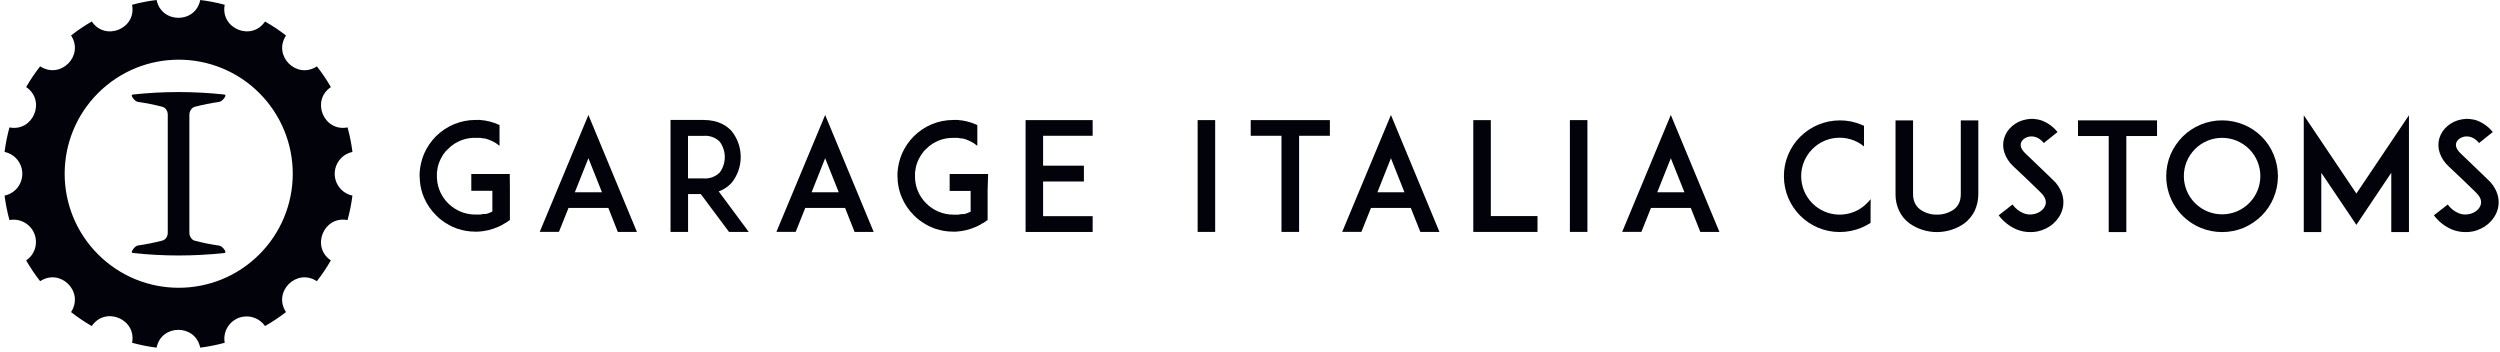
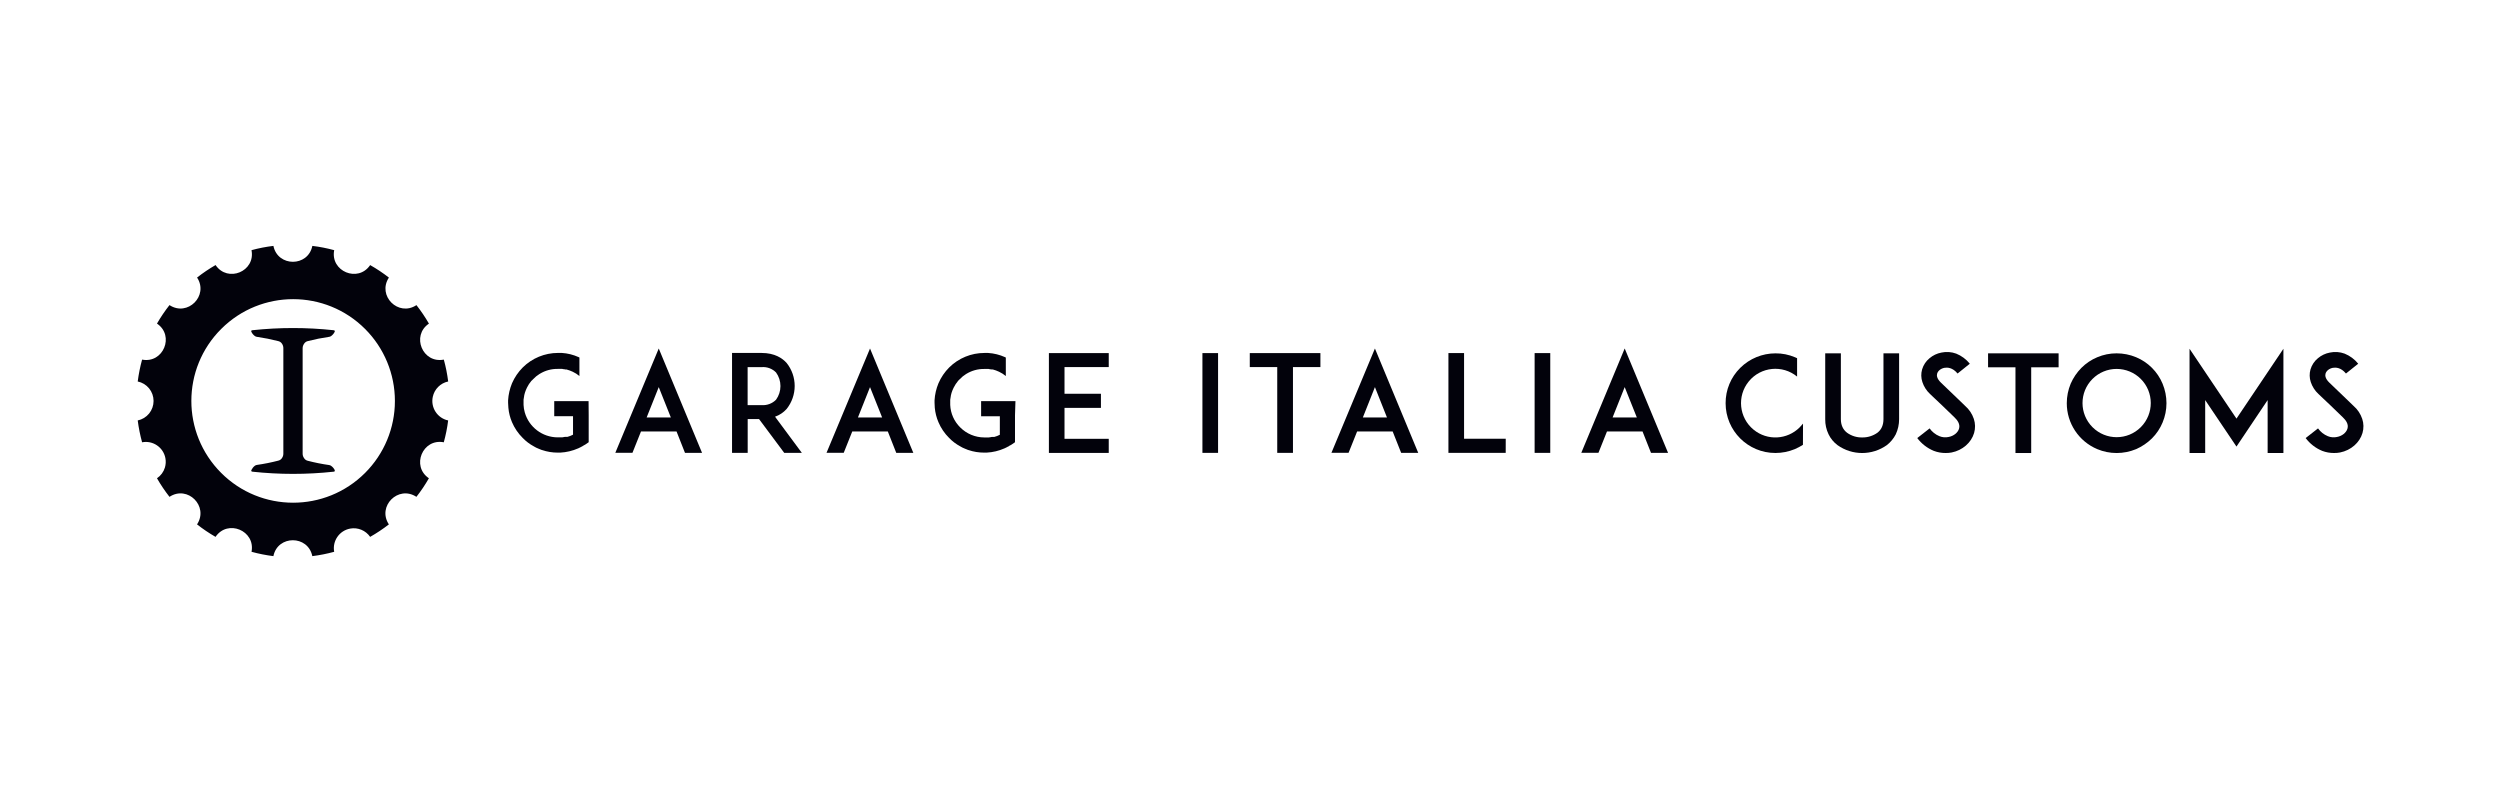
- <svg xmlns="http://www.w3.org/2000/svg" width="448" height="63" viewBox="0 0 448 63" fill="none">
-   <path d="M91.375 33.996V39.423L90.673 39.905L90.615 39.937C90.584 39.962 90.55 39.98 90.51 39.988C90.51 39.988 90.453 40.042 90.427 40.042C90.416 40.06 90.398 40.074 90.378 40.083C90.358 40.085 90.341 40.085 90.321 40.083C90.293 40.117 90.256 40.145 90.213 40.163C90.178 40.163 90.147 40.185 90.133 40.22C90.107 40.277 90.076 40.22 90.05 40.277L89.913 40.325C89.879 40.331 89.85 40.351 89.833 40.382C89.796 40.417 89.75 40.437 89.699 40.44L89.644 40.491H89.593C89.55 40.522 89.504 40.551 89.456 40.571L89.267 40.654C88.131 41.156 86.914 41.445 85.675 41.511H85.161C84.093 41.513 83.03 41.339 82.019 40.996C81.905 40.996 81.822 40.914 81.716 40.888L81.317 40.725C80.977 40.599 80.651 40.437 80.343 40.242C79.523 39.803 78.778 39.24 78.132 38.569C77.215 37.663 76.481 36.587 75.976 35.399C75.585 34.482 75.339 33.508 75.251 32.514C75.251 32.189 75.193 31.837 75.193 31.512V30.998C75.265 29.827 75.53 28.679 75.976 27.593C76.49 26.405 77.224 25.323 78.141 24.406C80.02 22.541 82.562 21.493 85.212 21.493H85.726C85.806 21.479 85.889 21.479 85.969 21.493C87.14 21.567 88.285 21.853 89.353 22.336L89.516 22.416V26.128C89.105 25.786 88.653 25.497 88.168 25.272C87.765 25.083 87.345 24.929 86.914 24.812C86.888 24.823 86.86 24.823 86.834 24.812H86.646C86.623 24.812 86.603 24.797 86.589 24.78C86.469 24.789 86.349 24.772 86.237 24.732H86.189C86.152 24.718 86.115 24.706 86.075 24.7H86.026C85.992 24.712 85.952 24.712 85.917 24.7H85.124C83.875 24.686 82.65 25.023 81.585 25.671C81.542 25.703 81.496 25.731 81.448 25.754C81.011 26.026 80.614 26.351 80.263 26.725C80.137 26.834 80.02 26.951 79.911 27.076H79.88C79.749 27.239 79.643 27.402 79.529 27.559L79.48 27.616L79.317 27.859C79.289 27.89 79.269 27.928 79.26 27.968C78.869 28.602 78.586 29.296 78.426 30.024V30.072C78.378 30.358 78.321 30.612 78.295 30.881V31.195C78.281 31.32 78.281 31.446 78.295 31.572C78.281 31.689 78.281 31.806 78.295 31.923C78.318 32.434 78.401 32.943 78.54 33.434C79.38 36.393 82.079 38.438 85.155 38.449H85.341C85.366 38.46 85.398 38.46 85.423 38.449H86.043C86.243 38.426 86.443 38.389 86.64 38.343H86.689C86.726 38.355 86.766 38.355 86.803 38.343H86.883C86.883 38.343 86.909 38.343 86.923 38.343C86.934 38.343 86.948 38.343 86.96 38.343C86.997 38.329 87.034 38.329 87.071 38.343H87.123C87.508 38.24 87.879 38.095 88.231 37.909V34.196H84.458V31.175H91.352L91.375 33.996Z" fill="#02020B" />
-   <path d="M107.873 34.454L105.443 28.354L103.01 34.454H107.873ZM109.016 37.264H101.876L100.162 41.548H96.721L105.443 20.605L114.136 41.557H110.709L109.016 37.264Z" fill="#02020B" />
-   <path d="M126.101 31.974C127.174 32.054 128.231 31.66 128.991 30.894C130.179 29.261 130.179 27.044 128.991 25.411C128.614 25.031 128.16 24.739 127.66 24.554C127.163 24.371 126.629 24.3 126.101 24.345H123.29V31.974H126.101ZM134.174 41.558H130.639L125.586 34.781H123.302V41.558H120.16V21.498H126.098C128.748 21.498 130.284 22.575 131.113 23.497C133.28 26.202 133.28 30.052 131.113 32.756C130.482 33.456 129.685 33.987 128.794 34.298L134.174 41.558Z" fill="#02020B" />
-   <path d="M150.3 34.454L147.869 28.354L145.442 34.454H150.3ZM151.442 37.264H144.302L142.589 41.548H139.133L147.869 20.605L156.563 41.557H153.136L151.442 37.264Z" fill="#02020B" />
-   <path d="M176.982 33.998V39.424L176.28 39.907L176.225 39.938C176.194 39.964 176.157 39.981 176.117 39.989C176.117 39.989 176.06 40.044 176.037 40.044C176.023 40.058 176.008 40.072 175.988 40.081C175.968 40.084 175.948 40.084 175.928 40.081C175.897 40.115 175.86 40.144 175.817 40.161C175.783 40.161 175.754 40.186 175.743 40.218C175.717 40.275 175.686 40.218 175.66 40.275L175.523 40.323C175.489 40.329 175.457 40.349 175.44 40.381C175.403 40.415 175.357 40.435 175.309 40.438L175.252 40.489H175.197C175.157 40.52 175.112 40.549 175.063 40.569L174.877 40.652C173.744 41.154 172.524 41.446 171.285 41.509H170.776C169.708 41.511 168.646 41.337 167.635 40.995C167.529 40.995 167.446 40.912 167.349 40.886L166.941 40.723C166.601 40.595 166.275 40.432 165.97 40.241C165.15 39.801 164.405 39.235 163.756 38.567C162.842 37.662 162.111 36.585 161.609 35.4C161.215 34.483 160.969 33.509 160.875 32.515C160.875 32.19 160.826 31.838 160.826 31.513V30.999C160.895 29.828 161.16 28.68 161.609 27.597C162.12 26.409 162.851 25.327 163.765 24.41C165.647 22.542 168.192 21.494 170.845 21.497H171.35C171.43 21.483 171.516 21.483 171.596 21.497C172.764 21.571 173.906 21.857 174.975 22.337L175.137 22.417V26.129C174.726 25.787 174.272 25.501 173.789 25.273C173.387 25.084 172.967 24.93 172.536 24.813C172.51 24.824 172.481 24.824 172.456 24.813H172.267C172.267 24.813 172.247 24.816 172.236 24.813C172.224 24.807 172.216 24.799 172.21 24.79C172.09 24.799 171.97 24.781 171.859 24.741H171.804C171.77 24.727 171.733 24.716 171.696 24.71H171.647C171.61 24.721 171.57 24.721 171.533 24.71H170.782C169.534 24.696 168.306 25.033 167.238 25.681C167.195 25.712 167.152 25.741 167.106 25.764C166.669 26.035 166.27 26.361 165.915 26.735C165.793 26.846 165.676 26.963 165.564 27.086C165.433 27.249 165.321 27.412 165.213 27.569L165.159 27.626L165.002 27.869C164.97 27.897 164.95 27.934 164.944 27.977C164.547 28.608 164.262 29.305 164.105 30.034V30.082C164.053 30.368 163.999 30.622 163.973 30.89V31.204C163.956 31.33 163.956 31.456 163.973 31.581C163.959 31.698 163.959 31.816 163.973 31.933C164.045 33.635 164.762 35.243 165.973 36.439C167.258 37.733 169.006 38.461 170.828 38.464H171.016C171.042 38.476 171.073 38.476 171.099 38.464H171.719C171.907 38.464 172.119 38.384 172.347 38.359H172.396C172.433 38.37 172.473 38.37 172.51 38.359H172.584C172.61 38.347 172.638 38.347 172.664 38.359C172.698 38.344 172.738 38.344 172.773 38.359C172.793 38.364 172.81 38.364 172.83 38.359C173.215 38.256 173.587 38.11 173.938 37.925V34.212H170.177V31.176H177.074L176.982 33.998Z" fill="#02020B" />
-   <path d="M186.921 29.689H194.235V32.525H186.921V38.736H195.803V41.569H183.785V21.523H195.803V24.331H186.921V29.689Z" fill="#02020B" />
-   <path d="M217.759 21.523H214.617V41.558H217.759V21.523Z" fill="#02020B" />
-   <path d="M238.312 24.331H232.8V41.558H229.641V24.331H224.129V21.523H238.312V24.331Z" fill="#02020B" />
-   <path d="M251.676 34.454L249.257 28.354L246.829 34.454H251.676ZM252.818 37.264H245.678L243.965 41.548H240.523L249.257 20.605L257.95 41.557H254.523L252.818 37.264Z" fill="#02020B" />
-   <path d="M275.517 41.558H264.014V21.523H267.155V38.725H275.523L275.517 41.558Z" fill="#02020B" />
-   <path d="M284.466 21.523H281.324V41.558H284.466V21.523Z" fill="#02020B" />
-   <path d="M301.85 34.455L299.411 28.354L296.98 34.455H301.85ZM302.992 37.265H295.852L294.139 41.549H290.697L299.411 20.598L308.119 41.557H304.691L302.992 37.265Z" fill="#02020B" />
-   <path d="M46.465 45.595C38.477 53.569 25.537 53.56 17.563 45.572C9.589 37.584 9.598 24.644 17.586 16.67C25.574 8.696 38.514 8.705 46.488 16.693C50.318 20.529 52.465 25.726 52.462 31.144C52.462 36.568 50.303 41.765 46.465 45.595ZM63.161 27.232C62.975 25.746 62.681 24.276 62.284 22.833C58.02 23.659 55.695 18.035 59.294 15.605C58.546 14.311 57.709 13.069 56.786 11.892C53.162 14.286 48.861 10.01 51.254 6.363C50.063 5.438 48.807 4.598 47.493 3.853C45.063 7.451 39.445 5.106 40.27 0.857C38.831 0.466 37.366 0.177 35.884 0C35.027 4.258 28.938 4.258 28.064 0C26.579 0.177 25.108 0.463 23.666 0.857C24.503 5.126 18.879 7.451 16.449 3.847C15.155 4.595 13.913 5.432 12.736 6.354C15.118 9.982 10.843 14.28 7.196 11.886C6.273 13.063 5.434 14.303 4.685 15.599C8.292 18.041 5.939 23.664 1.695 22.833C1.301 24.276 1.007 25.744 0.818 27.226C1.715 27.414 2.523 27.903 3.103 28.614C3.683 29.328 4 30.219 4 31.138C4 32.058 3.683 32.949 3.103 33.663C2.523 34.374 1.715 34.863 0.818 35.051C1.007 36.533 1.301 37.998 1.695 39.438C3.863 39.024 5.959 40.446 6.373 42.614C6.493 43.242 6.462 43.89 6.279 44.504C6.013 45.387 5.451 46.149 4.685 46.66C5.431 47.963 6.27 49.211 7.196 50.39C10.826 47.997 15.124 52.272 12.73 55.922C13.907 56.848 15.147 57.684 16.443 58.43C18.877 54.831 24.491 57.176 23.672 61.426C25.111 61.82 26.579 62.111 28.061 62.297C28.918 58.041 35.013 58.041 35.878 62.297C37.36 62.111 38.828 61.82 40.268 61.426C39.868 59.255 41.304 57.17 43.475 56.768C45.023 56.482 46.596 57.133 47.49 58.43C48.801 57.684 50.058 56.848 51.252 55.922C48.855 52.298 53.131 47.997 56.781 50.39C57.706 49.211 58.543 47.963 59.288 46.66C55.69 44.23 58.034 38.612 62.278 39.438C62.675 37.998 62.969 36.533 63.155 35.051C60.993 34.597 59.611 32.475 60.065 30.316C60.391 28.765 61.604 27.554 63.155 27.226" fill="#02020B" />
-   <path d="M34.215 19.666C34.381 19.391 34.652 19.194 34.966 19.12C36.377 18.757 37.808 18.472 39.25 18.263C39.399 18.246 39.539 18.189 39.659 18.1C39.95 17.892 40.187 17.618 40.35 17.298C40.455 17.092 40.387 16.961 40.156 16.935C34.738 16.35 29.271 16.35 23.854 16.935C23.622 16.935 23.545 17.092 23.66 17.298C23.82 17.618 24.054 17.892 24.342 18.1C24.462 18.189 24.602 18.246 24.751 18.263C26.193 18.472 27.624 18.757 29.035 19.12C29.349 19.189 29.623 19.383 29.794 19.654C29.974 19.92 30.068 20.234 30.063 20.556V41.691C30.071 42.013 29.977 42.327 29.794 42.593C29.711 42.73 29.6 42.847 29.469 42.939C29.337 43.03 29.192 43.093 29.035 43.127C27.624 43.493 26.193 43.781 24.751 43.984C24.602 44.004 24.462 44.064 24.342 44.152C24.054 44.369 23.822 44.652 23.665 44.975C23.551 45.181 23.628 45.321 23.86 45.343C29.277 45.929 34.743 45.929 40.161 45.343C40.393 45.343 40.447 45.181 40.355 44.975C40.193 44.658 39.956 44.384 39.664 44.178C39.544 44.087 39.404 44.03 39.256 44.01C37.814 43.807 36.383 43.518 34.972 43.153C34.818 43.118 34.672 43.056 34.541 42.964C34.412 42.873 34.304 42.756 34.221 42.619C34.032 42.356 33.932 42.039 33.935 41.716V20.582C33.93 20.254 34.03 19.934 34.215 19.666Z" fill="#02020B" />
-   <path d="M335.204 39.944C334.687 40.27 334.144 40.558 333.584 40.801C332.345 41.315 331.014 41.581 329.672 41.581C324.151 41.581 319.676 37.105 319.676 31.585C319.662 28.92 320.721 26.361 322.618 24.488C324.497 22.623 327.039 21.575 329.686 21.575C331.031 21.563 332.362 21.829 333.599 22.357C333.733 22.411 333.884 22.491 334.03 22.546V26.238C331.085 23.825 326.744 24.259 324.331 27.204C321.918 30.148 322.352 34.489 325.296 36.902C328.038 39.15 332.039 38.947 334.541 36.44C334.781 36.203 335.007 35.949 335.218 35.686L335.204 39.947V39.944Z" fill="#02020B" />
-   <path d="M342.135 39.997C341.378 39.429 340.767 38.689 340.355 37.838C339.893 36.89 339.661 35.844 339.679 34.791V21.57H342.82V34.791C342.82 35.979 343.251 36.895 344.062 37.515C344.948 38.155 346.019 38.486 347.11 38.46C348.201 38.477 349.269 38.146 350.16 37.515C350.968 36.895 351.374 35.979 351.374 34.791V21.57H354.515V34.791C354.518 35.844 354.29 36.884 353.841 37.838C353.41 38.677 352.802 39.414 352.059 39.997C349.089 42.119 345.102 42.119 342.132 39.997H342.135Z" fill="#02020B" />
-   <path d="M369.573 37.571C369.001 39.513 367.254 41.049 365.066 41.483C364.666 41.558 364.26 41.595 363.852 41.589C363.041 41.595 362.236 41.449 361.479 41.158C360.162 40.615 359.014 39.727 358.16 38.588L360.642 36.645C361.136 37.345 361.819 37.888 362.613 38.211C363.192 38.45 363.832 38.505 364.446 38.37C365.471 38.182 366.308 37.514 366.551 36.7C366.819 35.78 366.2 34.972 365.634 34.432C364.743 33.595 363.287 32.167 363.178 32.059L360.722 29.737C360.017 29.08 359.488 28.255 359.185 27.338C358.911 26.518 358.894 25.633 359.131 24.802C359.391 23.922 359.908 23.143 360.616 22.563C361.302 21.98 362.13 21.586 363.015 21.421C364.006 21.209 365.034 21.283 365.985 21.635C367.051 22.066 367.99 22.763 368.71 23.66L366.254 25.627C365.229 24.388 364.178 24.388 363.609 24.485C362.91 24.619 362.316 25.079 362.153 25.644C362.044 26.021 362.073 26.641 362.91 27.452L366.254 30.662C366.739 31.148 367.333 31.713 367.765 32.119C368.573 32.819 369.178 33.721 369.518 34.735C369.824 35.652 369.844 36.643 369.573 37.571Z" fill="#02020B" />
-   <path d="M386.542 24.375H381.039V41.588H377.88V24.375H372.377V21.57H386.542V24.375Z" fill="#02020B" />
-   <path d="M394.311 40.808C390.598 39.246 388.182 35.61 388.188 31.58C388.188 30.238 388.453 28.907 388.97 27.668C389.487 26.483 390.218 25.403 391.129 24.483C392.04 23.572 393.12 22.847 394.311 22.353C395.542 21.833 396.864 21.567 398.198 21.57C399.54 21.57 400.868 21.836 402.107 22.353C404.512 23.352 406.423 25.263 407.422 27.668C407.939 28.907 408.205 30.238 408.205 31.58C408.205 32.914 407.939 34.236 407.422 35.465C406.928 36.656 406.203 37.738 405.292 38.649C404.372 39.557 403.293 40.288 402.107 40.808C400.868 41.322 399.54 41.588 398.198 41.588C396.864 41.588 395.542 41.325 394.311 40.808ZM393.34 26.723C390.672 29.407 390.684 33.748 393.368 36.416C396.053 39.083 400.394 39.072 403.061 36.387C405.729 33.702 405.717 29.361 403.033 26.694C401.748 25.414 400.008 24.701 398.195 24.701C396.373 24.701 394.625 25.429 393.34 26.723Z" fill="#02020B" />
-   <path d="M428.518 41.588V30.959L422.261 40.295L415.977 30.959V41.588H412.836V20.654L422.261 34.683L431.685 20.654V41.588H428.518Z" fill="#02020B" />
-   <path d="M447.567 37.571C446.995 39.513 445.248 41.049 443.063 41.483C442.663 41.558 442.257 41.595 441.849 41.589C441.038 41.595 440.23 41.449 439.473 41.158C438.156 40.615 437.008 39.727 436.154 38.588L438.636 36.645C439.13 37.345 439.816 37.888 440.607 38.211C441.186 38.45 441.826 38.505 442.44 38.37C443.465 38.182 444.302 37.514 444.545 36.7C444.831 35.78 444.194 34.972 443.628 34.432C442.737 33.595 441.281 32.167 441.172 32.059L438.719 29.737C438.011 29.08 437.482 28.255 437.18 27.338C436.905 26.518 436.888 25.633 437.125 24.802C437.385 23.922 437.902 23.143 438.61 22.563C439.299 21.98 440.127 21.586 441.012 21.421C442 21.209 443.031 21.283 443.98 21.635C445.045 22.066 445.984 22.763 446.704 23.66L444.248 25.627C443.223 24.388 442.172 24.388 441.606 24.485C440.904 24.619 440.31 25.079 440.147 25.644C440.041 26.021 440.067 26.641 440.904 27.452L444.248 30.662C444.734 31.148 445.328 31.713 445.759 32.119C446.567 32.819 447.173 33.721 447.512 34.735C447.821 35.652 447.838 36.643 447.567 37.571Z" fill="#02020B" />
+ <svg xmlns="http://www.w3.org/2000/svg" width="238" height="76" viewBox="0 0 238 76" fill="none">
+   <path d="M56.043 39.526V42.099L55.71 42.328L55.682 42.343C55.668 42.355 55.651 42.363 55.632 42.367C55.632 42.367 55.605 42.393 55.593 42.393C55.588 42.401 55.58 42.408 55.57 42.412C55.561 42.413 55.553 42.413 55.543 42.412C55.529 42.428 55.512 42.442 55.492 42.45C55.475 42.45 55.461 42.461 55.454 42.477C55.441 42.504 55.427 42.477 55.414 42.504L55.349 42.527C55.333 42.53 55.32 42.539 55.312 42.554C55.294 42.57 55.272 42.58 55.248 42.581L55.222 42.605H55.198C55.178 42.62 55.156 42.634 55.133 42.643L55.044 42.683C54.505 42.921 53.928 43.058 53.34 43.089H53.096C52.59 43.09 52.086 43.008 51.607 42.845C51.553 42.845 51.514 42.806 51.464 42.794L51.274 42.717C51.113 42.657 50.959 42.58 50.812 42.488C50.424 42.279 50.07 42.012 49.764 41.694C49.33 41.265 48.982 40.755 48.742 40.191C48.557 39.757 48.44 39.295 48.398 38.824C48.398 38.669 48.371 38.503 48.371 38.349V38.105C48.405 37.55 48.531 37.005 48.742 36.491C48.986 35.928 49.334 35.414 49.768 34.98C50.659 34.096 51.864 33.599 53.121 33.599H53.364C53.403 33.592 53.442 33.592 53.48 33.599C54.035 33.634 54.578 33.769 55.084 33.998L55.161 34.036V35.796C54.966 35.634 54.752 35.497 54.522 35.39C54.331 35.301 54.132 35.228 53.928 35.172C53.916 35.178 53.902 35.178 53.89 35.172H53.8C53.79 35.172 53.78 35.165 53.773 35.157C53.717 35.161 53.66 35.153 53.607 35.134H53.584C53.566 35.127 53.549 35.122 53.53 35.119H53.507C53.49 35.125 53.471 35.125 53.455 35.119H53.079C52.487 35.113 51.906 35.272 51.401 35.58C51.381 35.595 51.359 35.608 51.336 35.619C51.129 35.748 50.941 35.902 50.774 36.079C50.715 36.131 50.659 36.186 50.608 36.246H50.593C50.531 36.323 50.481 36.4 50.426 36.475L50.403 36.502L50.326 36.617C50.313 36.632 50.303 36.649 50.299 36.668C50.114 36.969 49.98 37.298 49.904 37.643V37.666C49.881 37.802 49.854 37.922 49.842 38.049V38.198C49.835 38.258 49.835 38.317 49.842 38.377C49.835 38.432 49.835 38.488 49.842 38.544C49.852 38.786 49.892 39.027 49.958 39.26C50.356 40.663 51.636 41.632 53.094 41.637H53.182C53.194 41.643 53.209 41.643 53.221 41.637H53.515C53.61 41.627 53.704 41.609 53.798 41.587H53.821C53.838 41.593 53.857 41.593 53.875 41.587H53.913C53.913 41.587 53.925 41.587 53.932 41.587C53.937 41.587 53.944 41.587 53.95 41.587C53.967 41.581 53.985 41.581 54.002 41.587H54.027C54.209 41.538 54.385 41.469 54.552 41.382V39.621H52.763V38.189H56.032L56.043 39.526Z" fill="#02020B" />
+   <path d="M63.865 39.744L62.713 36.852L61.56 39.744H63.865ZM64.407 41.076H61.022L60.21 43.107H58.578L62.713 33.178L66.835 43.111H65.21L64.407 41.076Z" fill="#02020B" />
+   <path d="M72.507 38.567C73.016 38.605 73.517 38.419 73.877 38.056C74.44 37.281 74.44 36.23 73.877 35.456C73.698 35.276 73.483 35.138 73.246 35.05C73.01 34.963 72.757 34.929 72.507 34.951H71.174V38.567H72.507ZM76.334 43.111H74.658L72.263 39.898H71.18V43.111H69.69V33.601H72.505C73.762 33.601 74.49 34.111 74.883 34.549C75.911 35.831 75.911 37.656 74.883 38.938C74.584 39.27 74.206 39.522 73.784 39.67L76.334 43.111Z" fill="#02020B" />
+   <path d="M83.979 39.744L82.826 36.852L81.675 39.744H83.979ZM84.52 41.076H81.135L80.323 43.107H78.685L82.826 33.178L86.948 43.111H85.323L84.52 41.076Z" fill="#02020B" />
+   <path d="M96.628 39.528V42.1L96.295 42.329L96.269 42.344C96.254 42.356 96.237 42.364 96.218 42.368C96.218 42.368 96.191 42.394 96.18 42.394C96.173 42.401 96.166 42.408 96.157 42.412C96.147 42.413 96.138 42.413 96.129 42.412C96.114 42.428 96.096 42.442 96.076 42.45C96.059 42.45 96.046 42.462 96.04 42.477C96.028 42.504 96.013 42.477 96.001 42.504L95.936 42.527C95.92 42.53 95.905 42.539 95.897 42.554C95.879 42.57 95.858 42.58 95.835 42.581L95.808 42.605H95.782C95.763 42.62 95.741 42.634 95.718 42.643L95.63 42.683C95.093 42.921 94.515 43.059 93.927 43.089H93.686C93.18 43.09 92.676 43.008 92.197 42.845C92.147 42.845 92.107 42.806 92.061 42.794L91.868 42.717C91.707 42.656 91.552 42.578 91.407 42.488C91.019 42.279 90.665 42.011 90.358 41.694C89.925 41.265 89.578 40.755 89.34 40.193C89.153 39.758 89.036 39.296 88.992 38.825C88.992 38.671 88.969 38.504 88.969 38.35V38.106C89.001 37.551 89.127 37.007 89.34 36.494C89.582 35.93 89.929 35.417 90.362 34.983C91.254 34.097 92.461 33.6 93.719 33.602H93.958C93.996 33.595 94.037 33.595 94.075 33.602C94.628 33.637 95.17 33.772 95.676 34L95.754 34.038V35.798C95.558 35.635 95.343 35.5 95.114 35.392C94.924 35.302 94.725 35.229 94.52 35.173C94.508 35.179 94.494 35.179 94.482 35.173H94.393C94.393 35.173 94.383 35.175 94.378 35.173C94.373 35.171 94.368 35.167 94.366 35.163C94.309 35.167 94.252 35.159 94.199 35.14H94.173C94.157 35.133 94.14 35.127 94.122 35.125H94.099C94.081 35.13 94.062 35.13 94.045 35.125H93.689C93.097 35.118 92.515 35.278 92.008 35.585C91.988 35.6 91.968 35.614 91.946 35.624C91.739 35.753 91.549 35.907 91.382 36.085C91.323 36.138 91.268 36.193 91.215 36.251C91.153 36.328 91.1 36.406 91.048 36.48L91.023 36.507L90.948 36.622C90.933 36.636 90.924 36.653 90.921 36.674C90.733 36.973 90.598 37.303 90.523 37.648V37.672C90.499 37.807 90.473 37.928 90.461 38.055V38.204C90.453 38.263 90.453 38.323 90.461 38.382C90.454 38.438 90.454 38.493 90.461 38.549C90.495 39.356 90.835 40.118 91.409 40.685C92.018 41.299 92.847 41.644 93.71 41.645H93.8C93.812 41.651 93.827 41.651 93.839 41.645H94.133C94.222 41.645 94.322 41.608 94.431 41.595H94.454C94.471 41.601 94.49 41.601 94.508 41.595H94.543C94.555 41.59 94.569 41.59 94.581 41.595C94.597 41.589 94.616 41.589 94.632 41.595C94.642 41.598 94.65 41.598 94.659 41.595C94.842 41.547 95.018 41.478 95.185 41.39V39.629H93.402V38.19H96.671L96.628 39.528Z" fill="#02020B" />
+   <path d="M101.341 37.486H104.809V38.83H101.341V41.775H105.552V43.118H99.855V33.615H105.552V34.946H101.341V37.486Z" fill="#02020B" />
+   <path d="M115.96 33.615H114.471V43.113H115.96V33.615Z" fill="#02020B" />
+   <path d="M125.703 34.946H123.09V43.113H121.593V34.946H118.979V33.615H125.703V34.946Z" fill="#02020B" />
+   <path d="M132.04 39.744L130.893 36.852L129.743 39.744H132.04ZM132.582 41.076H129.197L128.384 43.107H126.753L130.893 33.178L135.015 43.111H133.39L132.582 41.076Z" fill="#02020B" />
+   <path d="M143.343 43.113H137.89V33.615H139.379V41.77H143.346L143.343 43.113Z" fill="#02020B" />
+   <path d="M147.585 33.615H146.096V43.113H147.585V33.615Z" fill="#02020B" />
+   <path d="M155.827 39.743L154.671 36.851L153.519 39.743H155.827ZM156.369 41.076H152.984L152.172 43.107H150.54L154.671 33.174L158.799 43.111H157.175L156.369 41.076Z" fill="#02020B" />
+   <path d="M34.752 45.026C30.965 48.806 24.83 48.802 21.05 45.015C17.269 41.228 17.273 35.093 21.061 31.313C24.848 27.532 30.982 27.536 34.763 31.323C36.578 33.142 37.597 35.606 37.595 38.175C37.595 40.746 36.572 43.21 34.752 45.026ZM42.667 36.319C42.579 35.615 42.44 34.918 42.252 34.234C40.23 34.626 39.128 31.96 40.834 30.808C40.479 30.194 40.083 29.605 39.645 29.047C37.927 30.182 35.888 28.155 37.023 26.426C36.458 25.987 35.862 25.589 35.239 25.236C34.087 26.942 31.424 25.83 31.815 23.816C31.133 23.63 30.438 23.493 29.735 23.409C29.329 25.428 26.442 25.428 26.028 23.409C25.324 23.493 24.627 23.629 23.943 23.816C24.34 25.84 21.674 26.942 20.522 25.233C19.908 25.588 19.319 25.985 18.762 26.422C19.891 28.142 17.864 30.179 16.135 29.045C15.697 29.602 15.299 30.19 14.945 30.805C16.655 31.962 15.539 34.628 13.527 34.234C13.34 34.918 13.201 35.614 13.111 36.317C13.537 36.406 13.92 36.638 14.194 36.975C14.469 37.313 14.62 37.736 14.62 38.172C14.62 38.608 14.469 39.03 14.194 39.369C13.92 39.706 13.537 39.937 13.111 40.027C13.201 40.729 13.34 41.424 13.527 42.106C14.555 41.91 15.549 42.584 15.745 43.612C15.802 43.91 15.787 44.217 15.7 44.508C15.574 44.927 15.307 45.288 14.945 45.531C15.298 46.148 15.696 46.74 16.135 47.299C17.856 46.164 19.893 48.191 18.759 49.922C19.317 50.36 19.904 50.757 20.519 51.11C21.672 49.404 24.334 50.516 23.946 52.531C24.628 52.718 25.324 52.856 26.027 52.944C26.433 50.926 29.322 50.926 29.733 52.944C30.435 52.856 31.131 52.718 31.814 52.531C31.624 51.502 32.305 50.513 33.334 50.322C34.068 50.187 34.814 50.496 35.238 51.11C35.859 50.757 36.455 50.36 37.021 49.922C35.885 48.203 37.912 46.164 39.642 47.299C40.081 46.74 40.478 46.148 40.831 45.531C39.125 44.378 40.237 41.715 42.249 42.106C42.437 41.424 42.577 40.729 42.664 40.027C41.639 39.811 40.984 38.805 41.2 37.782C41.354 37.047 41.929 36.472 42.664 36.317" fill="#02020B" />
+   <path d="M28.944 32.732C29.023 32.602 29.151 32.508 29.3 32.473C29.969 32.301 30.647 32.166 31.331 32.067C31.401 32.059 31.468 32.032 31.525 31.99C31.663 31.891 31.775 31.761 31.852 31.609C31.902 31.512 31.87 31.449 31.76 31.437C29.192 31.16 26.6 31.16 24.032 31.437C23.922 31.437 23.886 31.512 23.94 31.609C24.016 31.761 24.127 31.891 24.263 31.99C24.32 32.032 24.387 32.059 24.457 32.067C25.141 32.166 25.819 32.301 26.488 32.473C26.637 32.505 26.767 32.597 26.848 32.726C26.933 32.852 26.978 33.001 26.975 33.154V43.173C26.979 43.326 26.935 43.475 26.848 43.601C26.809 43.666 26.756 43.722 26.694 43.765C26.631 43.808 26.562 43.838 26.488 43.855C25.819 44.028 25.141 44.164 24.457 44.261C24.387 44.27 24.32 44.299 24.263 44.34C24.127 44.443 24.017 44.578 23.942 44.73C23.888 44.828 23.925 44.894 24.035 44.905C26.603 45.183 29.195 45.183 31.763 44.905C31.873 44.905 31.898 44.828 31.855 44.73C31.778 44.58 31.666 44.45 31.527 44.353C31.471 44.309 31.404 44.282 31.334 44.273C30.65 44.177 29.972 44.04 29.303 43.867C29.23 43.85 29.161 43.821 29.098 43.777C29.038 43.734 28.986 43.678 28.947 43.613C28.857 43.489 28.81 43.339 28.811 43.186V33.166C28.809 33.011 28.856 32.859 28.944 32.732Z" fill="#02020B" />
+   <path d="M171.64 42.348C171.395 42.502 171.138 42.639 170.872 42.754C170.285 42.998 169.654 43.124 169.017 43.124C166.4 43.124 164.278 41.002 164.278 38.385C164.272 37.121 164.774 35.908 165.673 35.02C166.564 34.136 167.769 33.639 169.024 33.639C169.662 33.634 170.293 33.76 170.879 34.01C170.943 34.036 171.014 34.074 171.083 34.099V35.85C169.688 34.706 167.629 34.912 166.485 36.308C165.341 37.704 165.547 39.762 166.943 40.906C168.243 41.971 170.14 41.875 171.326 40.687C171.44 40.574 171.547 40.454 171.647 40.329L171.64 42.349V42.348Z" fill="#02020B" />
+   <path d="M174.926 42.373C174.567 42.104 174.277 41.753 174.082 41.35C173.863 40.9 173.753 40.405 173.761 39.905V33.638H175.251V39.905C175.251 40.468 175.455 40.903 175.84 41.197C176.259 41.5 176.767 41.657 177.284 41.645C177.801 41.653 178.308 41.496 178.73 41.197C179.113 40.903 179.306 40.468 179.306 39.905V33.638H180.795V39.905C180.796 40.405 180.688 40.898 180.476 41.35C180.271 41.748 179.983 42.097 179.631 42.373C178.222 43.379 176.332 43.379 174.924 42.373H174.926Z" fill="#02020B" />
+   <path d="M187.934 41.221C187.663 42.142 186.834 42.87 185.797 43.076C185.608 43.111 185.416 43.129 185.222 43.126C184.837 43.129 184.456 43.06 184.097 42.922C183.473 42.665 182.928 42.244 182.523 41.703L183.7 40.783C183.934 41.114 184.258 41.372 184.634 41.525C184.909 41.638 185.212 41.664 185.504 41.6C185.99 41.511 186.386 41.194 186.501 40.808C186.629 40.372 186.335 39.989 186.067 39.733C185.644 39.337 184.954 38.66 184.902 38.608L183.738 37.507C183.404 37.196 183.153 36.805 183.01 36.37C182.88 35.981 182.871 35.562 182.984 35.168C183.107 34.751 183.352 34.381 183.688 34.106C184.013 33.83 184.405 33.643 184.825 33.565C185.295 33.464 185.782 33.5 186.233 33.666C186.738 33.871 187.184 34.201 187.525 34.626L186.361 35.559C185.875 34.971 185.376 34.971 185.107 35.017C184.775 35.081 184.493 35.299 184.416 35.567C184.365 35.746 184.378 36.04 184.775 36.424L186.361 37.946C186.591 38.176 186.872 38.444 187.077 38.637C187.46 38.968 187.747 39.396 187.908 39.877C188.053 40.311 188.063 40.781 187.934 41.221Z" fill="#02020B" />
+   <path d="M195.979 34.967H193.37V43.127H191.873V34.967H189.264V33.638H195.979V34.967Z" fill="#02020B" />
+   <path d="M199.661 42.758C197.901 42.017 196.755 40.294 196.758 38.383C196.758 37.747 196.884 37.116 197.129 36.528C197.374 35.966 197.72 35.455 198.152 35.019C198.584 34.587 199.096 34.243 199.661 34.008C200.244 33.762 200.871 33.636 201.503 33.638C202.14 33.638 202.769 33.763 203.357 34.008C204.497 34.482 205.403 35.388 205.877 36.528C206.122 37.116 206.248 37.747 206.248 38.383C206.248 39.015 206.122 39.642 205.877 40.224C205.643 40.789 205.299 41.302 204.867 41.734C204.431 42.165 203.919 42.511 203.357 42.758C202.769 43.002 202.14 43.127 201.503 43.127C200.871 43.127 200.244 43.003 199.661 42.758ZM199.2 36.08C197.936 37.353 197.941 39.411 199.214 40.675C200.487 41.94 202.545 41.935 203.809 40.662C205.074 39.389 205.068 37.331 203.796 36.066C203.186 35.46 202.362 35.121 201.502 35.121C200.638 35.121 199.81 35.467 199.2 36.08Z" fill="#02020B" />
+   <path d="M215.879 43.127V38.088L212.912 42.514L209.934 38.088V43.127H208.444V33.203L212.912 39.853L217.381 33.203V43.127H215.879Z" fill="#02020B" />
+   <path d="M224.909 41.221C224.639 42.142 223.81 42.87 222.774 43.076C222.585 43.111 222.392 43.129 222.199 43.126C221.814 43.129 221.431 43.06 221.072 42.922C220.448 42.665 219.904 42.244 219.499 41.703L220.676 40.783C220.91 41.114 221.235 41.372 221.61 41.525C221.885 41.638 222.188 41.664 222.479 41.6C222.965 41.511 223.362 41.194 223.477 40.808C223.612 40.372 223.31 39.989 223.042 39.733C222.62 39.337 221.929 38.66 221.878 38.608L220.715 37.507C220.379 37.196 220.129 36.805 219.985 36.37C219.855 35.981 219.847 35.562 219.959 35.168C220.083 34.751 220.328 34.381 220.663 34.106C220.99 33.83 221.382 33.643 221.802 33.565C222.271 33.464 222.759 33.5 223.209 33.666C223.714 33.871 224.159 34.201 224.501 34.626L223.336 35.559C222.85 34.971 222.352 34.971 222.084 35.017C221.751 35.081 221.469 35.299 221.392 35.567C221.342 35.746 221.354 36.04 221.751 36.424L223.336 37.946C223.566 38.176 223.848 38.444 224.052 38.637C224.436 38.968 224.723 39.396 224.884 39.877C225.03 40.311 225.038 40.781 224.909 41.221Z" fill="#02020B" />
</svg>
